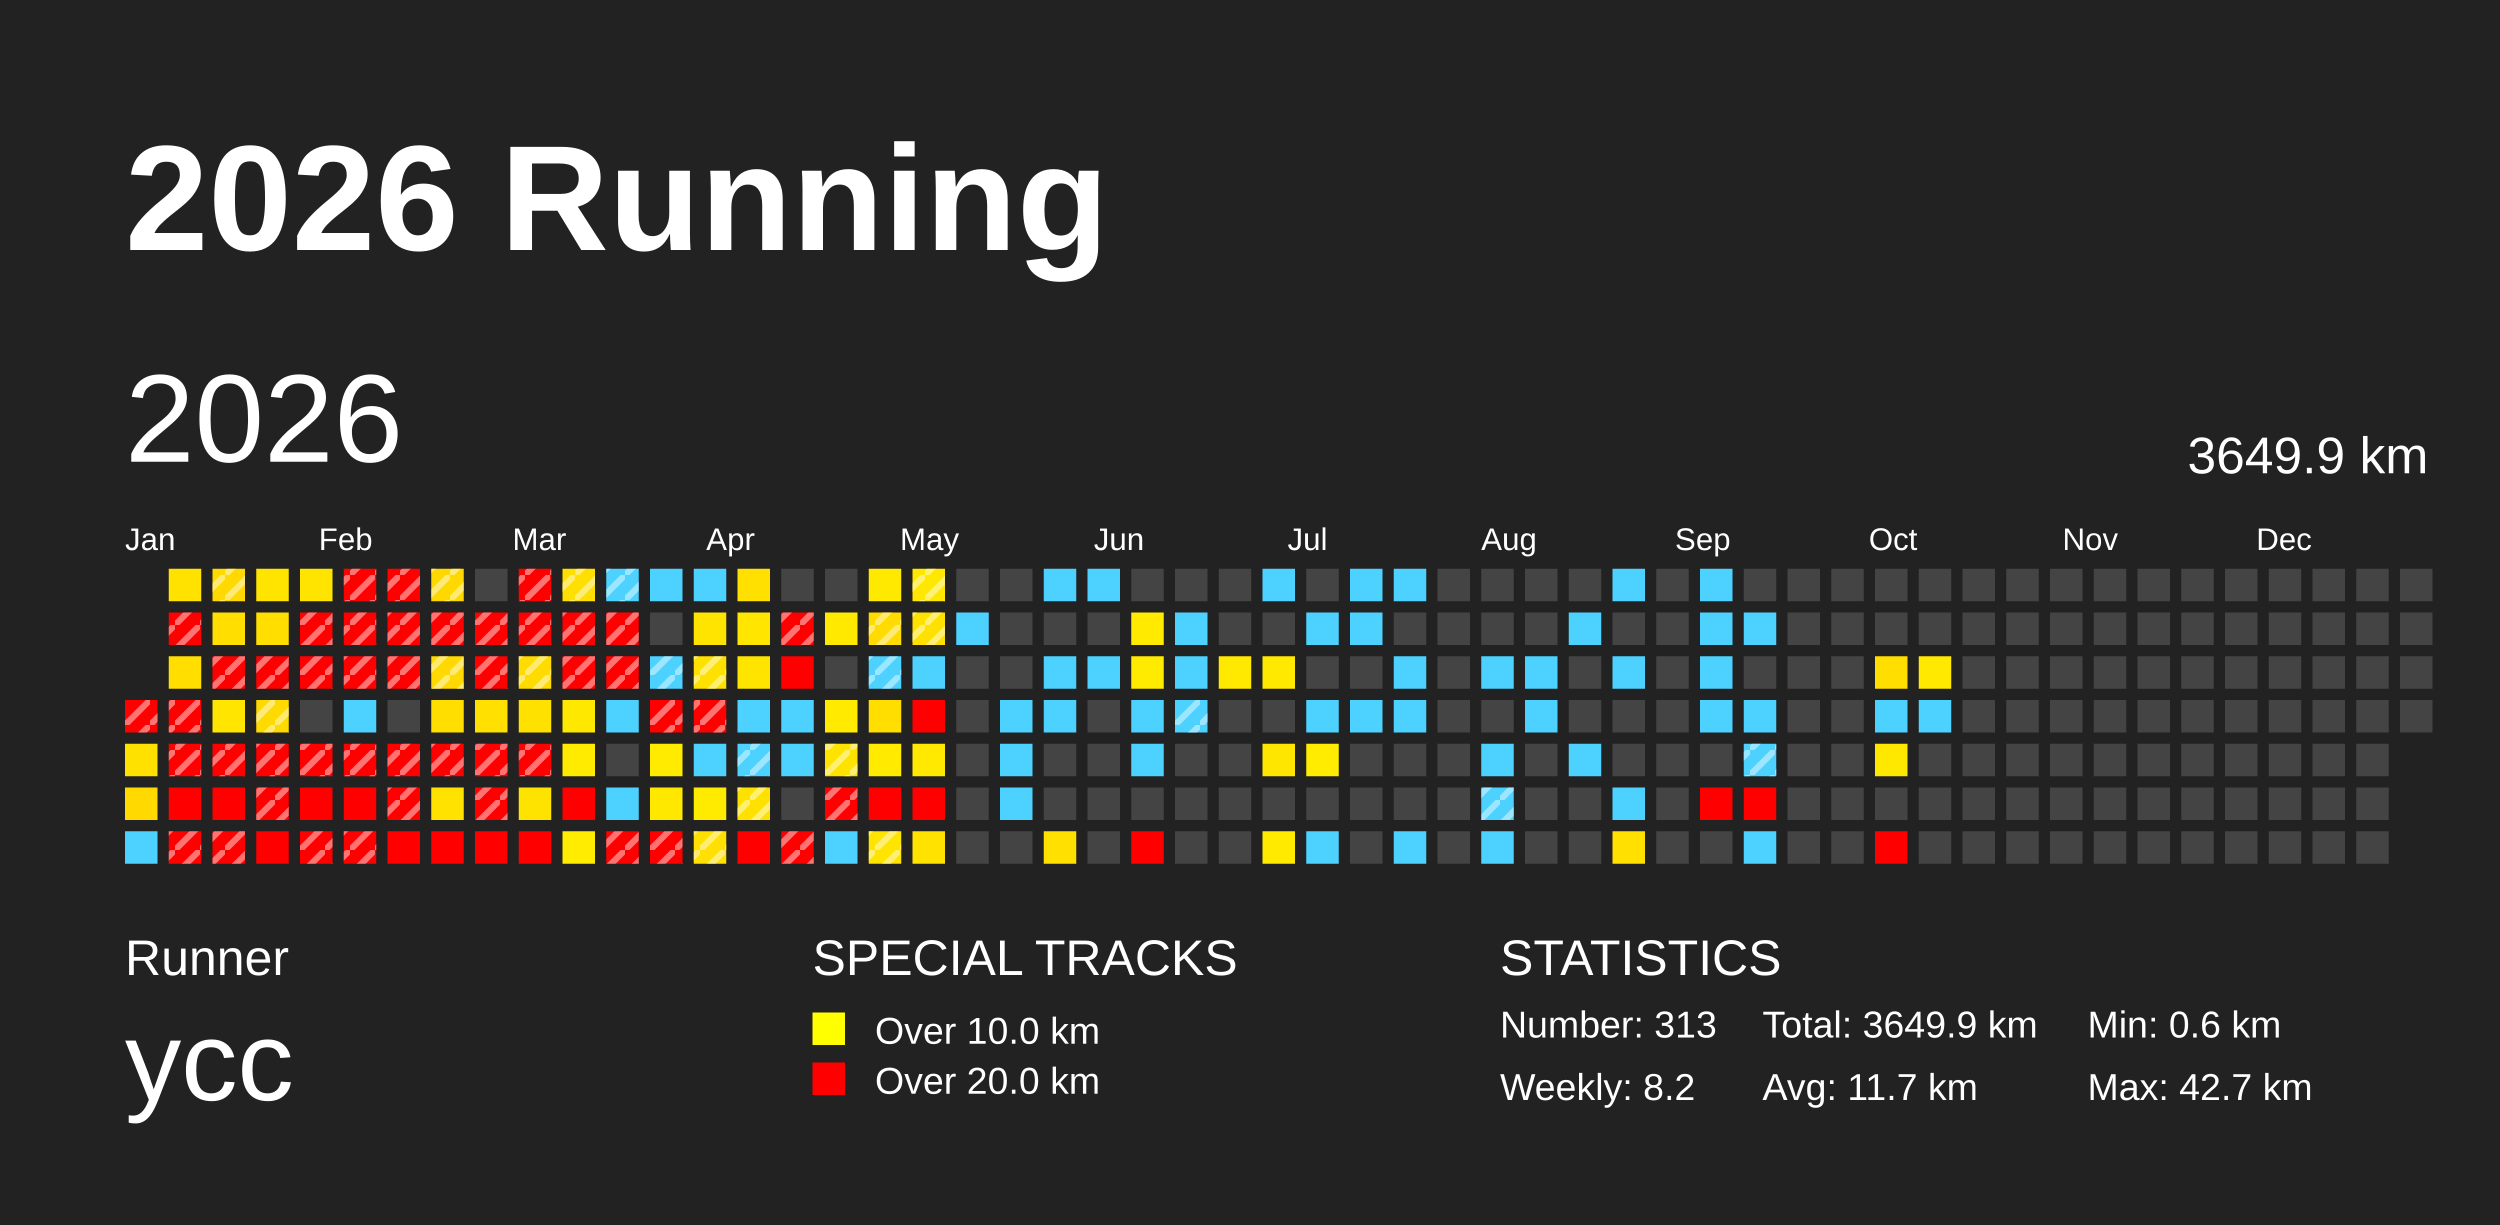
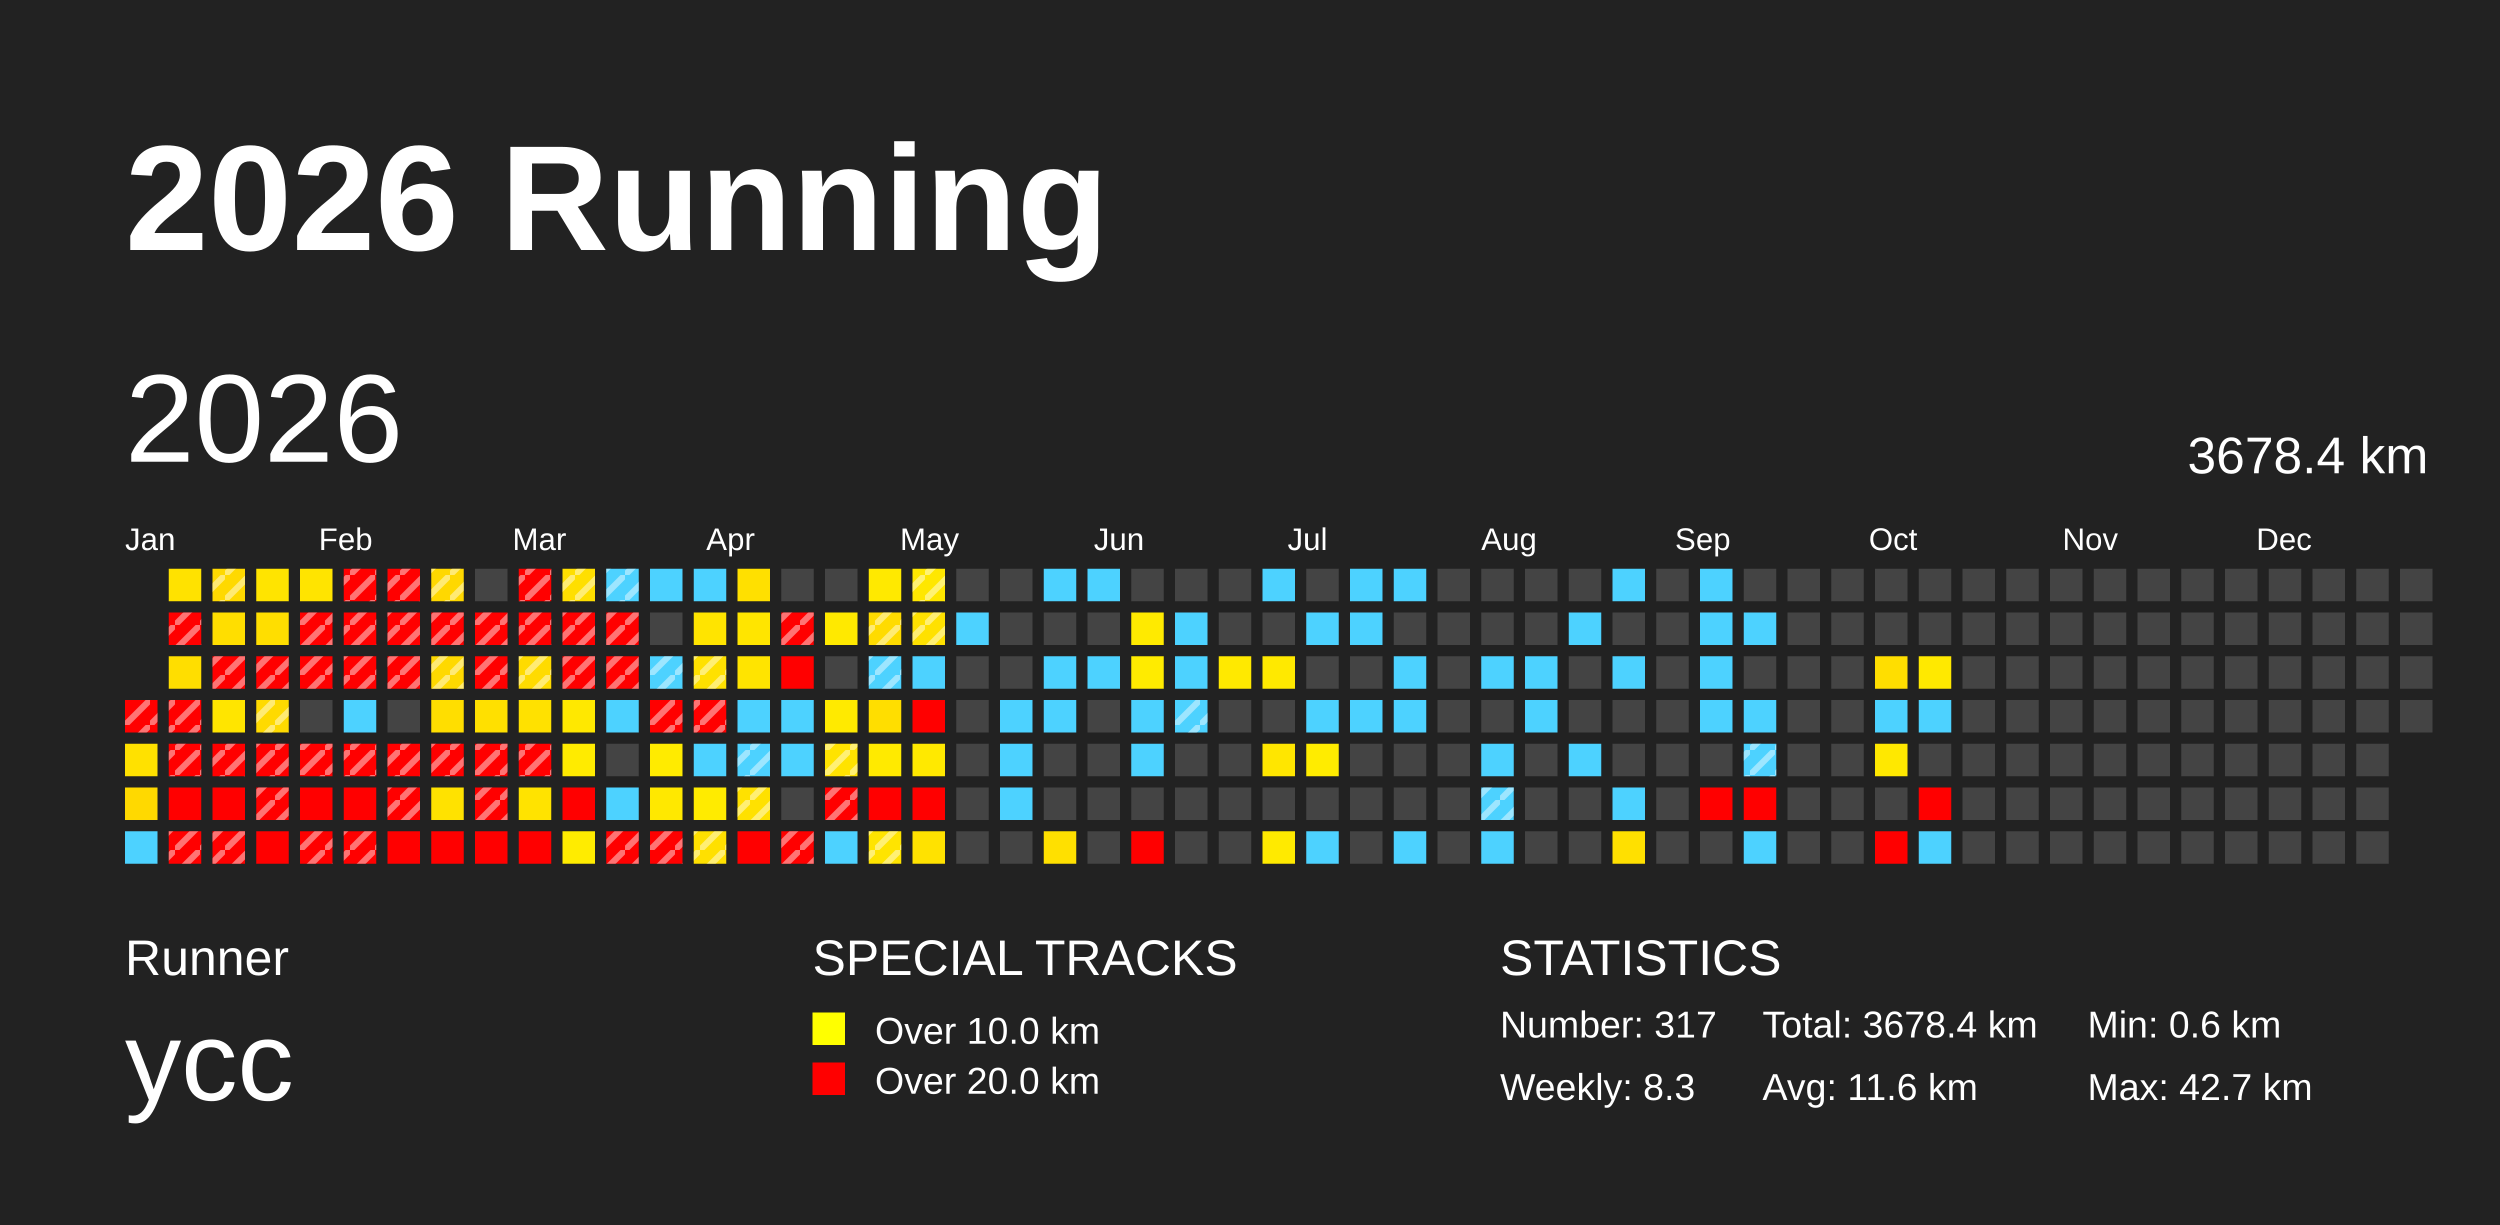
<svg xmlns="http://www.w3.org/2000/svg" baseProfile="full" height="98mm" version="1.1" viewBox="0,0,200,98" width="200mm">
  <defs>
    <pattern height="2" id="indoor-stripe" patternUnits="userSpaceOnUse" width="2">
      <line stroke="white" stroke-opacity="0.45" stroke-width="0.5" x1="0" x2="2" y1="2" y2="0" />
    </pattern>
  </defs>
  <rect fill="#222222" height="98" width="200" x="0" y="0" />
  <text fill="#FFFFFF" style="font-size:12px; font-family:Arial; font-weight:bold;" x="10" y="20">2026 Running</text>
  <text fill="#FFFFFF" style="font-size:4px; font-family:Arial" x="10" y="78">Runner</text>
  <text fill="#FFFFFF" style="font-size:9px; font-family:Arial" x="10" y="88">ycc</text>
  <text fill="#FFFFFF" style="font-size:4px; font-family:Arial" x="65" y="78">SPECIAL TRACKS</text>
  <rect fill="yellow" height="2.6" width="2.6" x="65" y="81" />
  <text fill="#FFFFFF" style="font-size:3px; font-family:Arial" x="70" y="83.5">Over 10.0 km</text>
  <rect fill="red" height="2.6" width="2.6" x="65" y="85" />
  <text fill="#FFFFFF" style="font-size:3px; font-family:Arial" x="70" y="87.5">Over 20.0 km</text>
  <text fill="#FFFFFF" style="font-size:4px; font-family:Arial" x="120" y="78">STATISTICS</text>
-   <text fill="#FFFFFF" style="font-size:3px; font-family:Arial" x="120" y="83">Number: 313</text>
-   <text fill="#FFFFFF" style="font-size:3px; font-family:Arial" x="120" y="88">Weekly: 8.2</text>
-   <text fill="#FFFFFF" style="font-size:3px; font-family:Arial" x="141" y="83">Total: 3649.9 km</text>
-   <text fill="#FFFFFF" style="font-size:3px; font-family:Arial" x="141" y="88">Avg: 11.7 km</text>
+   <text fill="#FFFFFF" style="font-size:3px; font-family:Arial" x="120" y="83">Number: 317</text>
+   <text fill="#FFFFFF" style="font-size:3px; font-family:Arial" x="120" y="88">Weekly: 8.3</text>
+   <text fill="#FFFFFF" style="font-size:3px; font-family:Arial" x="141" y="83">Total: 3678.4 km</text>
+   <text fill="#FFFFFF" style="font-size:3px; font-family:Arial" x="141" y="88">Avg: 11.6 km</text>
  <text fill="#FFFFFF" style="font-size:3px; font-family:Arial" x="167" y="83">Min: 0.6 km</text>
  <text fill="#FFFFFF" style="font-size:3px; font-family:Arial" x="167" y="88">Max: 42.7 km</text>
  <text dominant-baseline="hanging" fill="#FFFFFF" style="font-size:10.0px; font-family:Arial;" x="10" y="30">2026</text>
-   <text dominant-baseline="hanging" fill="#FFFFFF" style="font-size:4.125px; font-family:Arial;" x="175" y="35">3649.9 km</text>
+   <text dominant-baseline="hanging" fill="#FFFFFF" style="font-size:4.125px; font-family:Arial;" x="175" y="35">3678.4 km</text>
  <text fill="#FFFFFF" style="font-size:2.5px; font-family:Arial" x="10.0" y="44">Jan</text>
  <text fill="#FFFFFF" style="font-size:2.5px; font-family:Arial" x="25.5" y="44">Feb</text>
  <text fill="#FFFFFF" style="font-size:2.5px; font-family:Arial" x="41.0" y="44">Mar</text>
  <text fill="#FFFFFF" style="font-size:2.5px; font-family:Arial" x="56.5" y="44">Apr</text>
  <text fill="#FFFFFF" style="font-size:2.5px; font-family:Arial" x="72.0" y="44">May</text>
  <text fill="#FFFFFF" style="font-size:2.5px; font-family:Arial" x="87.5" y="44">Jun</text>
  <text fill="#FFFFFF" style="font-size:2.5px; font-family:Arial" x="103.0" y="44">Jul</text>
  <text fill="#FFFFFF" style="font-size:2.5px; font-family:Arial" x="118.5" y="44">Aug</text>
  <text fill="#FFFFFF" style="font-size:2.5px; font-family:Arial" x="134.0" y="44">Sep</text>
  <text fill="#FFFFFF" style="font-size:2.5px; font-family:Arial" x="149.5" y="44">Oct</text>
  <text fill="#FFFFFF" style="font-size:2.5px; font-family:Arial" x="165.0" y="44">Nov</text>
  <text fill="#FFFFFF" style="font-size:2.5px; font-family:Arial" x="180.5" y="44">Dec</text>
  <rect fill="red" height="2.6" width="2.6" x="10.0" y="56.0" />
  <rect fill="url(#indoor-stripe)" height="2.6" width="2.6" x="10.0" y="56.0" />
  <rect fill="#ffe100" height="2.6" width="2.6" x="10.0" y="59.5" />
  <rect fill="#ffd900" height="2.6" width="2.6" x="10.0" y="63.0" />
  <rect fill="#4dd2ff" height="2.6" width="2.6" x="10.0" y="66.5" />
  <rect fill="#ffe200" height="2.6" width="2.6" x="13.5" y="45.5" />
  <rect fill="red" height="2.6" width="2.6" x="13.5" y="49.0" />
  <rect fill="url(#indoor-stripe)" height="2.6" width="2.6" x="13.5" y="49.0" />
  <rect fill="#ffde00" height="2.6" width="2.6" x="13.5" y="52.5" />
  <rect fill="red" height="2.6" width="2.6" x="13.5" y="56.0" />
  <rect fill="url(#indoor-stripe)" height="2.6" width="2.6" x="13.5" y="56.0" />
  <rect fill="red" height="2.6" width="2.6" x="13.5" y="59.5" />
  <rect fill="url(#indoor-stripe)" height="2.6" width="2.6" x="13.5" y="59.5" />
  <rect fill="red" height="2.6" width="2.6" x="13.5" y="63.0" />
  <rect fill="red" height="2.6" width="2.6" x="13.5" y="66.5" />
  <rect fill="url(#indoor-stripe)" height="2.6" width="2.6" x="13.5" y="66.5" />
  <rect fill="#ffd900" height="2.6" width="2.6" x="17.0" y="45.5" />
  <rect fill="url(#indoor-stripe)" height="2.6" width="2.6" x="17.0" y="45.5" />
  <rect fill="#ffde00" height="2.6" width="2.6" x="17.0" y="49.0" />
  <rect fill="red" height="2.6" width="2.6" x="17.0" y="52.5" />
  <rect fill="url(#indoor-stripe)" height="2.6" width="2.6" x="17.0" y="52.5" />
  <rect fill="#ffe500" height="2.6" width="2.6" x="17.0" y="56.0" />
  <rect fill="red" height="2.6" width="2.6" x="17.0" y="59.5" />
  <rect fill="url(#indoor-stripe)" height="2.6" width="2.6" x="17.0" y="59.5" />
  <rect fill="red" height="2.6" width="2.6" x="17.0" y="63.0" />
  <rect fill="red" height="2.6" width="2.6" x="17.0" y="66.5" />
  <rect fill="url(#indoor-stripe)" height="2.6" width="2.6" x="17.0" y="66.5" />
  <rect fill="#ffe400" height="2.6" width="2.6" x="20.5" y="45.5" />
  <rect fill="#ffde00" height="2.6" width="2.6" x="20.5" y="49.0" />
  <rect fill="red" height="2.6" width="2.6" x="20.5" y="52.5" />
  <rect fill="url(#indoor-stripe)" height="2.6" width="2.6" x="20.5" y="52.5" />
  <rect fill="#ffda00" height="2.6" width="2.6" x="20.5" y="56.0" />
  <rect fill="url(#indoor-stripe)" height="2.6" width="2.6" x="20.5" y="56.0" />
  <rect fill="red" height="2.6" width="2.6" x="20.5" y="59.5" />
  <rect fill="url(#indoor-stripe)" height="2.6" width="2.6" x="20.5" y="59.5" />
  <rect fill="red" height="2.6" width="2.6" x="20.5" y="63.0" />
  <rect fill="url(#indoor-stripe)" height="2.6" width="2.6" x="20.5" y="63.0" />
  <rect fill="red" height="2.6" width="2.6" x="20.5" y="66.5" />
  <rect fill="#ffe400" height="2.6" width="2.6" x="24.0" y="45.5" />
  <rect fill="red" height="2.6" width="2.6" x="24.0" y="49.0" />
  <rect fill="url(#indoor-stripe)" height="2.6" width="2.6" x="24.0" y="49.0" />
  <rect fill="red" height="2.6" width="2.6" x="24.0" y="52.5" />
  <rect fill="url(#indoor-stripe)" height="2.6" width="2.6" x="24.0" y="52.5" />
  <rect fill="#444444" height="2.6" width="2.6" x="24.0" y="56.0" />
  <rect fill="red" height="2.6" width="2.6" x="24.0" y="59.5" />
  <rect fill="url(#indoor-stripe)" height="2.6" width="2.6" x="24.0" y="59.5" />
  <rect fill="red" height="2.6" width="2.6" x="24.0" y="63.0" />
  <rect fill="red" height="2.6" width="2.6" x="24.0" y="66.5" />
  <rect fill="url(#indoor-stripe)" height="2.6" width="2.6" x="24.0" y="66.5" />
  <rect fill="red" height="2.6" width="2.6" x="27.5" y="45.5" />
  <rect fill="url(#indoor-stripe)" height="2.6" width="2.6" x="27.5" y="45.5" />
  <rect fill="red" height="2.6" width="2.6" x="27.5" y="49.0" />
  <rect fill="url(#indoor-stripe)" height="2.6" width="2.6" x="27.5" y="49.0" />
  <rect fill="red" height="2.6" width="2.6" x="27.5" y="52.5" />
  <rect fill="url(#indoor-stripe)" height="2.6" width="2.6" x="27.5" y="52.5" />
  <rect fill="#4dd2ff" height="2.6" width="2.6" x="27.5" y="56.0" />
  <rect fill="red" height="2.6" width="2.6" x="27.5" y="59.5" />
  <rect fill="url(#indoor-stripe)" height="2.6" width="2.6" x="27.5" y="59.5" />
  <rect fill="red" height="2.6" width="2.6" x="27.5" y="63.0" />
  <rect fill="red" height="2.6" width="2.6" x="27.5" y="66.5" />
  <rect fill="url(#indoor-stripe)" height="2.6" width="2.6" x="27.5" y="66.5" />
  <rect fill="red" height="2.6" width="2.6" x="31.0" y="45.5" />
  <rect fill="url(#indoor-stripe)" height="2.6" width="2.6" x="31.0" y="45.5" />
  <rect fill="red" height="2.6" width="2.6" x="31.0" y="49.0" />
  <rect fill="url(#indoor-stripe)" height="2.6" width="2.6" x="31.0" y="49.0" />
  <rect fill="red" height="2.6" width="2.6" x="31.0" y="52.5" />
  <rect fill="url(#indoor-stripe)" height="2.6" width="2.6" x="31.0" y="52.5" />
  <rect fill="#444444" height="2.6" width="2.6" x="31.0" y="56.0" />
  <rect fill="red" height="2.6" width="2.6" x="31.0" y="59.5" />
  <rect fill="url(#indoor-stripe)" height="2.6" width="2.6" x="31.0" y="59.5" />
  <rect fill="red" height="2.6" width="2.6" x="31.0" y="63.0" />
  <rect fill="url(#indoor-stripe)" height="2.6" width="2.6" x="31.0" y="63.0" />
  <rect fill="red" height="2.6" width="2.6" x="31.0" y="66.5" />
  <rect fill="#ffd800" height="2.6" width="2.6" x="34.5" y="45.5" />
  <rect fill="url(#indoor-stripe)" height="2.6" width="2.6" x="34.5" y="45.5" />
  <rect fill="red" height="2.6" width="2.6" x="34.5" y="49.0" />
  <rect fill="url(#indoor-stripe)" height="2.6" width="2.6" x="34.5" y="49.0" />
  <rect fill="#ffd900" height="2.6" width="2.6" x="34.5" y="52.5" />
  <rect fill="url(#indoor-stripe)" height="2.6" width="2.6" x="34.5" y="52.5" />
  <rect fill="#ffde00" height="2.6" width="2.6" x="34.5" y="56.0" />
  <rect fill="red" height="2.6" width="2.6" x="34.5" y="59.5" />
  <rect fill="url(#indoor-stripe)" height="2.6" width="2.6" x="34.5" y="59.5" />
  <rect fill="#ffe200" height="2.6" width="2.6" x="34.5" y="63.0" />
  <rect fill="red" height="2.6" width="2.6" x="34.5" y="66.5" />
  <rect fill="#444444" height="2.6" width="2.6" x="38.0" y="45.5" />
  <rect fill="red" height="2.6" width="2.6" x="38.0" y="49.0" />
  <rect fill="url(#indoor-stripe)" height="2.6" width="2.6" x="38.0" y="49.0" />
  <rect fill="red" height="2.6" width="2.6" x="38.0" y="52.5" />
  <rect fill="url(#indoor-stripe)" height="2.6" width="2.6" x="38.0" y="52.5" />
  <rect fill="#ffe000" height="2.6" width="2.6" x="38.0" y="56.0" />
  <rect fill="red" height="2.6" width="2.6" x="38.0" y="59.5" />
  <rect fill="url(#indoor-stripe)" height="2.6" width="2.6" x="38.0" y="59.5" />
  <rect fill="red" height="2.6" width="2.6" x="38.0" y="63.0" />
  <rect fill="url(#indoor-stripe)" height="2.6" width="2.6" x="38.0" y="63.0" />
  <rect fill="red" height="2.6" width="2.6" x="38.0" y="66.5" />
  <rect fill="red" height="2.6" width="2.6" x="41.5" y="45.5" />
  <rect fill="url(#indoor-stripe)" height="2.6" width="2.6" x="41.5" y="45.5" />
  <rect fill="red" height="2.6" width="2.6" x="41.5" y="49.0" />
  <rect fill="url(#indoor-stripe)" height="2.6" width="2.6" x="41.5" y="49.0" />
  <rect fill="#ffdb00" height="2.6" width="2.6" x="41.5" y="52.5" />
  <rect fill="url(#indoor-stripe)" height="2.6" width="2.6" x="41.5" y="52.5" />
  <rect fill="#ffe100" height="2.6" width="2.6" x="41.5" y="56.0" />
  <rect fill="red" height="2.6" width="2.6" x="41.5" y="59.5" />
  <rect fill="url(#indoor-stripe)" height="2.6" width="2.6" x="41.5" y="59.5" />
  <rect fill="#ffe300" height="2.6" width="2.6" x="41.5" y="63.0" />
  <rect fill="red" height="2.6" width="2.6" x="41.5" y="66.5" />
  <rect fill="#ffdf00" height="2.6" width="2.6" x="45.0" y="45.5" />
  <rect fill="url(#indoor-stripe)" height="2.6" width="2.6" x="45.0" y="45.5" />
  <rect fill="red" height="2.6" width="2.6" x="45.0" y="49.0" />
  <rect fill="url(#indoor-stripe)" height="2.6" width="2.6" x="45.0" y="49.0" />
  <rect fill="red" height="2.6" width="2.6" x="45.0" y="52.5" />
  <rect fill="url(#indoor-stripe)" height="2.6" width="2.6" x="45.0" y="52.5" />
  <rect fill="#ffe800" height="2.6" width="2.6" x="45.0" y="56.0" />
  <rect fill="#ffeb00" height="2.6" width="2.6" x="45.0" y="59.5" />
  <rect fill="red" height="2.6" width="2.6" x="45.0" y="63.0" />
  <rect fill="#ffec00" height="2.6" width="2.6" x="45.0" y="66.5" />
  <rect fill="#4dd2ff" height="2.6" width="2.6" x="48.5" y="45.5" />
  <rect fill="url(#indoor-stripe)" height="2.6" width="2.6" x="48.5" y="45.5" />
  <rect fill="red" height="2.6" width="2.6" x="48.5" y="49.0" />
  <rect fill="url(#indoor-stripe)" height="2.6" width="2.6" x="48.5" y="49.0" />
  <rect fill="red" height="2.6" width="2.6" x="48.5" y="52.5" />
  <rect fill="url(#indoor-stripe)" height="2.6" width="2.6" x="48.5" y="52.5" />
  <rect fill="#4dd2ff" height="2.6" width="2.6" x="48.5" y="56.0" />
  <rect fill="#444444" height="2.6" width="2.6" x="48.5" y="59.5" />
  <rect fill="#4dd2ff" height="2.6" width="2.6" x="48.5" y="63.0" />
  <rect fill="red" height="2.6" width="2.6" x="48.5" y="66.5" />
  <rect fill="url(#indoor-stripe)" height="2.6" width="2.6" x="48.5" y="66.5" />
  <rect fill="#4dd2ff" height="2.6" width="2.6" x="52.0" y="45.5" />
  <rect fill="#444444" height="2.6" width="2.6" x="52.0" y="49.0" />
  <rect fill="#4dd2ff" height="2.6" width="2.6" x="52.0" y="52.5" />
  <rect fill="url(#indoor-stripe)" height="2.6" width="2.6" x="52.0" y="52.5" />
  <rect fill="red" height="2.6" width="2.6" x="52.0" y="56.0" />
  <rect fill="url(#indoor-stripe)" height="2.6" width="2.6" x="52.0" y="56.0" />
  <rect fill="#ffeb00" height="2.6" width="2.6" x="52.0" y="59.5" />
  <rect fill="#ffe800" height="2.6" width="2.6" x="52.0" y="63.0" />
  <rect fill="red" height="2.6" width="2.6" x="52.0" y="66.5" />
  <rect fill="url(#indoor-stripe)" height="2.6" width="2.6" x="52.0" y="66.5" />
  <rect fill="#4dd2ff" height="2.6" width="2.6" x="55.5" y="45.5" />
  <rect fill="#ffe400" height="2.6" width="2.6" x="55.5" y="49.0" />
  <rect fill="#ffe100" height="2.6" width="2.6" x="55.5" y="52.5" />
  <rect fill="url(#indoor-stripe)" height="2.6" width="2.6" x="55.5" y="52.5" />
  <rect fill="red" height="2.6" width="2.6" x="55.5" y="56.0" />
  <rect fill="url(#indoor-stripe)" height="2.6" width="2.6" x="55.5" y="56.0" />
  <rect fill="#4dd2ff" height="2.6" width="2.6" x="55.5" y="59.5" />
  <rect fill="#ffeb00" height="2.6" width="2.6" x="55.5" y="63.0" />
  <rect fill="#ffe000" height="2.6" width="2.6" x="55.5" y="66.5" />
  <rect fill="url(#indoor-stripe)" height="2.6" width="2.6" x="55.5" y="66.5" />
  <rect fill="#ffe000" height="2.6" width="2.6" x="59.0" y="45.5" />
  <rect fill="#ffe500" height="2.6" width="2.6" x="59.0" y="49.0" />
  <rect fill="#ffe400" height="2.6" width="2.6" x="59.0" y="52.5" />
  <rect fill="#4dd2ff" height="2.6" width="2.6" x="59.0" y="56.0" />
  <rect fill="#4dd2ff" height="2.6" width="2.6" x="59.0" y="59.5" />
  <rect fill="url(#indoor-stripe)" height="2.6" width="2.6" x="59.0" y="59.5" />
  <rect fill="#ffe100" height="2.6" width="2.6" x="59.0" y="63.0" />
  <rect fill="url(#indoor-stripe)" height="2.6" width="2.6" x="59.0" y="63.0" />
  <rect fill="red" height="2.6" width="2.6" x="59.0" y="66.5" />
  <rect fill="#444444" height="2.6" width="2.6" x="62.5" y="45.5" />
  <rect fill="red" height="2.6" width="2.6" x="62.5" y="49.0" />
  <rect fill="url(#indoor-stripe)" height="2.6" width="2.6" x="62.5" y="49.0" />
  <rect fill="red" height="2.6" width="2.6" x="62.5" y="52.5" />
  <rect fill="#4dd2ff" height="2.6" width="2.6" x="62.5" y="56.0" />
  <rect fill="#4dd2ff" height="2.6" width="2.6" x="62.5" y="59.5" />
  <rect fill="#444444" height="2.6" width="2.6" x="62.5" y="63.0" />
  <rect fill="red" height="2.6" width="2.6" x="62.5" y="66.5" />
  <rect fill="url(#indoor-stripe)" height="2.6" width="2.6" x="62.5" y="66.5" />
  <rect fill="#444444" height="2.6" width="2.6" x="66.0" y="45.5" />
  <rect fill="#ffe900" height="2.6" width="2.6" x="66.0" y="49.0" />
  <rect fill="#444444" height="2.6" width="2.6" x="66.0" y="52.5" />
  <rect fill="#ffea00" height="2.6" width="2.6" x="66.0" y="56.0" />
  <rect fill="#ffe300" height="2.6" width="2.6" x="66.0" y="59.5" />
  <rect fill="url(#indoor-stripe)" height="2.6" width="2.6" x="66.0" y="59.5" />
  <rect fill="red" height="2.6" width="2.6" x="66.0" y="63.0" />
  <rect fill="url(#indoor-stripe)" height="2.6" width="2.6" x="66.0" y="63.0" />
  <rect fill="#4dd2ff" height="2.6" width="2.6" x="66.0" y="66.5" />
  <rect fill="#ffe900" height="2.6" width="2.6" x="69.5" y="45.5" />
  <rect fill="#ffdb00" height="2.6" width="2.6" x="69.5" y="49.0" />
  <rect fill="url(#indoor-stripe)" height="2.6" width="2.6" x="69.5" y="49.0" />
  <rect fill="#4dd2ff" height="2.6" width="2.6" x="69.5" y="52.5" />
  <rect fill="url(#indoor-stripe)" height="2.6" width="2.6" x="69.5" y="52.5" />
  <rect fill="#ffde00" height="2.6" width="2.6" x="69.5" y="56.0" />
  <rect fill="#ffea00" height="2.6" width="2.6" x="69.5" y="59.5" />
  <rect fill="red" height="2.6" width="2.6" x="69.5" y="63.0" />
  <rect fill="#ffe400" height="2.6" width="2.6" x="69.5" y="66.5" />
  <rect fill="url(#indoor-stripe)" height="2.6" width="2.6" x="69.5" y="66.5" />
  <rect fill="#ffe700" height="2.6" width="2.6" x="73.0" y="45.5" />
  <rect fill="url(#indoor-stripe)" height="2.6" width="2.6" x="73.0" y="45.5" />
  <rect fill="#ffe100" height="2.6" width="2.6" x="73.0" y="49.0" />
  <rect fill="url(#indoor-stripe)" height="2.6" width="2.6" x="73.0" y="49.0" />
  <rect fill="#4dd2ff" height="2.6" width="2.6" x="73.0" y="52.5" />
  <rect fill="red" height="2.6" width="2.6" x="73.0" y="56.0" />
  <rect fill="#ffe900" height="2.6" width="2.6" x="73.0" y="59.5" />
  <rect fill="red" height="2.6" width="2.6" x="73.0" y="63.0" />
  <rect fill="#ffe200" height="2.6" width="2.6" x="73.0" y="66.5" />
  <rect fill="#444444" height="2.6" width="2.6" x="76.5" y="45.5" />
  <rect fill="#4dd2ff" height="2.6" width="2.6" x="76.5" y="49.0" />
  <rect fill="#444444" height="2.6" width="2.6" x="76.5" y="52.5" />
  <rect fill="#444444" height="2.6" width="2.6" x="76.5" y="56.0" />
  <rect fill="#444444" height="2.6" width="2.6" x="76.5" y="59.5" />
  <rect fill="#444444" height="2.6" width="2.6" x="76.5" y="63.0" />
  <rect fill="#444444" height="2.6" width="2.6" x="76.5" y="66.5" />
  <rect fill="#444444" height="2.6" width="2.6" x="80.0" y="45.5" />
  <rect fill="#444444" height="2.6" width="2.6" x="80.0" y="49.0" />
  <rect fill="#444444" height="2.6" width="2.6" x="80.0" y="52.5" />
  <rect fill="#4dd2ff" height="2.6" width="2.6" x="80.0" y="56.0" />
  <rect fill="#4dd2ff" height="2.6" width="2.6" x="80.0" y="59.5" />
  <rect fill="#4dd2ff" height="2.6" width="2.6" x="80.0" y="63.0" />
  <rect fill="#444444" height="2.6" width="2.6" x="80.0" y="66.5" />
  <rect fill="#4dd2ff" height="2.6" width="2.6" x="83.5" y="45.5" />
  <rect fill="#444444" height="2.6" width="2.6" x="83.5" y="49.0" />
  <rect fill="#4dd2ff" height="2.6" width="2.6" x="83.5" y="52.5" />
  <rect fill="#4dd2ff" height="2.6" width="2.6" x="83.5" y="56.0" />
  <rect fill="#444444" height="2.6" width="2.6" x="83.5" y="59.5" />
  <rect fill="#444444" height="2.6" width="2.6" x="83.5" y="63.0" />
  <rect fill="#ffe000" height="2.6" width="2.6" x="83.5" y="66.5" />
  <rect fill="#4dd2ff" height="2.6" width="2.6" x="87.0" y="45.5" />
  <rect fill="#444444" height="2.6" width="2.6" x="87.0" y="49.0" />
  <rect fill="#4dd2ff" height="2.6" width="2.6" x="87.0" y="52.5" />
  <rect fill="#444444" height="2.6" width="2.6" x="87.0" y="56.0" />
  <rect fill="#444444" height="2.6" width="2.6" x="87.0" y="59.5" />
  <rect fill="#444444" height="2.6" width="2.6" x="87.0" y="63.0" />
  <rect fill="#444444" height="2.6" width="2.6" x="87.0" y="66.5" />
  <rect fill="#444444" height="2.6" width="2.6" x="90.5" y="45.5" />
  <rect fill="#ffea00" height="2.6" width="2.6" x="90.5" y="49.0" />
  <rect fill="#ffeb00" height="2.6" width="2.6" x="90.5" y="52.5" />
  <rect fill="#4dd2ff" height="2.6" width="2.6" x="90.5" y="56.0" />
  <rect fill="#4dd2ff" height="2.6" width="2.6" x="90.5" y="59.5" />
  <rect fill="#444444" height="2.6" width="2.6" x="90.5" y="63.0" />
  <rect fill="red" height="2.6" width="2.6" x="90.5" y="66.5" />
  <rect fill="#444444" height="2.6" width="2.6" x="94.0" y="45.5" />
  <rect fill="#4dd2ff" height="2.6" width="2.6" x="94.0" y="49.0" />
  <rect fill="#4dd2ff" height="2.6" width="2.6" x="94.0" y="52.5" />
  <rect fill="#4dd2ff" height="2.6" width="2.6" x="94.0" y="56.0" />
  <rect fill="url(#indoor-stripe)" height="2.6" width="2.6" x="94.0" y="56.0" />
  <rect fill="#444444" height="2.6" width="2.6" x="94.0" y="59.5" />
  <rect fill="#444444" height="2.6" width="2.6" x="94.0" y="63.0" />
  <rect fill="#444444" height="2.6" width="2.6" x="94.0" y="66.5" />
  <rect fill="#444444" height="2.6" width="2.6" x="97.5" y="45.5" />
  <rect fill="#444444" height="2.6" width="2.6" x="97.5" y="49.0" />
  <rect fill="#ffe900" height="2.6" width="2.6" x="97.5" y="52.5" />
  <rect fill="#444444" height="2.6" width="2.6" x="97.5" y="56.0" />
  <rect fill="#444444" height="2.6" width="2.6" x="97.5" y="59.5" />
  <rect fill="#444444" height="2.6" width="2.6" x="97.5" y="63.0" />
  <rect fill="#444444" height="2.6" width="2.6" x="97.5" y="66.5" />
  <rect fill="#4dd2ff" height="2.6" width="2.6" x="101.0" y="45.5" />
  <rect fill="#444444" height="2.6" width="2.6" x="101.0" y="49.0" />
  <rect fill="#ffe900" height="2.6" width="2.6" x="101.0" y="52.5" />
  <rect fill="#444444" height="2.6" width="2.6" x="101.0" y="56.0" />
  <rect fill="#ffe600" height="2.6" width="2.6" x="101.0" y="59.5" />
  <rect fill="#444444" height="2.6" width="2.6" x="101.0" y="63.0" />
  <rect fill="#ffea00" height="2.6" width="2.6" x="101.0" y="66.5" />
  <rect fill="#444444" height="2.6" width="2.6" x="104.5" y="45.5" />
  <rect fill="#4dd2ff" height="2.6" width="2.6" x="104.5" y="49.0" />
  <rect fill="#444444" height="2.6" width="2.6" x="104.5" y="52.5" />
  <rect fill="#4dd2ff" height="2.6" width="2.6" x="104.5" y="56.0" />
  <rect fill="#ffec00" height="2.6" width="2.6" x="104.5" y="59.5" />
  <rect fill="#444444" height="2.6" width="2.6" x="104.5" y="63.0" />
  <rect fill="#4dd2ff" height="2.6" width="2.6" x="104.5" y="66.5" />
  <rect fill="#4dd2ff" height="2.6" width="2.6" x="108.0" y="45.5" />
  <rect fill="#4dd2ff" height="2.6" width="2.6" x="108.0" y="49.0" />
  <rect fill="#444444" height="2.6" width="2.6" x="108.0" y="52.5" />
  <rect fill="#4dd2ff" height="2.6" width="2.6" x="108.0" y="56.0" />
  <rect fill="#444444" height="2.6" width="2.6" x="108.0" y="59.5" />
  <rect fill="#444444" height="2.6" width="2.6" x="108.0" y="63.0" />
  <rect fill="#444444" height="2.6" width="2.6" x="108.0" y="66.5" />
  <rect fill="#4dd2ff" height="2.6" width="2.6" x="111.5" y="45.5" />
  <rect fill="#444444" height="2.6" width="2.6" x="111.5" y="49.0" />
  <rect fill="#4dd2ff" height="2.6" width="2.6" x="111.5" y="52.5" />
  <rect fill="#4dd2ff" height="2.6" width="2.6" x="111.5" y="56.0" />
  <rect fill="#444444" height="2.6" width="2.6" x="111.5" y="59.5" />
  <rect fill="#444444" height="2.6" width="2.6" x="111.5" y="63.0" />
  <rect fill="#4dd2ff" height="2.6" width="2.6" x="111.5" y="66.5" />
  <rect fill="#444444" height="2.6" width="2.6" x="115.0" y="45.5" />
  <rect fill="#444444" height="2.6" width="2.6" x="115.0" y="49.0" />
  <rect fill="#444444" height="2.6" width="2.6" x="115.0" y="52.5" />
  <rect fill="#444444" height="2.6" width="2.6" x="115.0" y="56.0" />
  <rect fill="#444444" height="2.6" width="2.6" x="115.0" y="59.5" />
  <rect fill="#444444" height="2.6" width="2.6" x="115.0" y="63.0" />
  <rect fill="#444444" height="2.6" width="2.6" x="115.0" y="66.5" />
  <rect fill="#444444" height="2.6" width="2.6" x="118.5" y="45.5" />
  <rect fill="#444444" height="2.6" width="2.6" x="118.5" y="49.0" />
  <rect fill="#4dd2ff" height="2.6" width="2.6" x="118.5" y="52.5" />
  <rect fill="#444444" height="2.6" width="2.6" x="118.5" y="56.0" />
  <rect fill="#4dd2ff" height="2.6" width="2.6" x="118.5" y="59.5" />
  <rect fill="#4dd2ff" height="2.6" width="2.6" x="118.5" y="63.0" />
  <rect fill="url(#indoor-stripe)" height="2.6" width="2.6" x="118.5" y="63.0" />
  <rect fill="#4dd2ff" height="2.6" width="2.6" x="118.5" y="66.5" />
  <rect fill="#444444" height="2.6" width="2.6" x="122.0" y="45.5" />
  <rect fill="#444444" height="2.6" width="2.6" x="122.0" y="49.0" />
  <rect fill="#4dd2ff" height="2.6" width="2.6" x="122.0" y="52.5" />
  <rect fill="#4dd2ff" height="2.6" width="2.6" x="122.0" y="56.0" />
  <rect fill="#444444" height="2.6" width="2.6" x="122.0" y="59.5" />
  <rect fill="#444444" height="2.6" width="2.6" x="122.0" y="63.0" />
  <rect fill="#444444" height="2.6" width="2.6" x="122.0" y="66.5" />
  <rect fill="#444444" height="2.6" width="2.6" x="125.5" y="45.5" />
  <rect fill="#4dd2ff" height="2.6" width="2.6" x="125.5" y="49.0" />
  <rect fill="#444444" height="2.6" width="2.6" x="125.5" y="52.5" />
  <rect fill="#444444" height="2.6" width="2.6" x="125.5" y="56.0" />
  <rect fill="#4dd2ff" height="2.6" width="2.6" x="125.5" y="59.5" />
  <rect fill="#444444" height="2.6" width="2.6" x="125.5" y="63.0" />
  <rect fill="#444444" height="2.6" width="2.6" x="125.5" y="66.5" />
  <rect fill="#4dd2ff" height="2.6" width="2.6" x="129.0" y="45.5" />
  <rect fill="#444444" height="2.6" width="2.6" x="129.0" y="49.0" />
  <rect fill="#4dd2ff" height="2.6" width="2.6" x="129.0" y="52.5" />
  <rect fill="#444444" height="2.6" width="2.6" x="129.0" y="56.0" />
  <rect fill="#444444" height="2.6" width="2.6" x="129.0" y="59.5" />
  <rect fill="#4dd2ff" height="2.6" width="2.6" x="129.0" y="63.0" />
  <rect fill="#ffe000" height="2.6" width="2.6" x="129.0" y="66.5" />
  <rect fill="#444444" height="2.6" width="2.6" x="132.5" y="45.5" />
  <rect fill="#444444" height="2.6" width="2.6" x="132.5" y="49.0" />
  <rect fill="#444444" height="2.6" width="2.6" x="132.5" y="52.5" />
  <rect fill="#444444" height="2.6" width="2.6" x="132.5" y="56.0" />
  <rect fill="#444444" height="2.6" width="2.6" x="132.5" y="59.5" />
  <rect fill="#444444" height="2.6" width="2.6" x="132.5" y="63.0" />
  <rect fill="#444444" height="2.6" width="2.6" x="132.5" y="66.5" />
  <rect fill="#4dd2ff" height="2.6" width="2.6" x="136.0" y="45.5" />
  <rect fill="#4dd2ff" height="2.6" width="2.6" x="136.0" y="49.0" />
  <rect fill="#4dd2ff" height="2.6" width="2.6" x="136.0" y="52.5" />
  <rect fill="#4dd2ff" height="2.6" width="2.6" x="136.0" y="56.0" />
  <rect fill="#444444" height="2.6" width="2.6" x="136.0" y="59.5" />
  <rect fill="red" height="2.6" width="2.6" x="136.0" y="63.0" />
  <rect fill="#444444" height="2.6" width="2.6" x="136.0" y="66.5" />
  <rect fill="#444444" height="2.6" width="2.6" x="139.5" y="45.5" />
  <rect fill="#4dd2ff" height="2.6" width="2.6" x="139.5" y="49.0" />
  <rect fill="#444444" height="2.6" width="2.6" x="139.5" y="52.5" />
  <rect fill="#4dd2ff" height="2.6" width="2.6" x="139.5" y="56.0" />
  <rect fill="#4dd2ff" height="2.6" width="2.6" x="139.5" y="59.5" />
  <rect fill="url(#indoor-stripe)" height="2.6" width="2.6" x="139.5" y="59.5" />
  <rect fill="red" height="2.6" width="2.6" x="139.5" y="63.0" />
  <rect fill="#4dd2ff" height="2.6" width="2.6" x="139.5" y="66.5" />
  <rect fill="#444444" height="2.6" width="2.6" x="143.0" y="45.5" />
  <rect fill="#444444" height="2.6" width="2.6" x="143.0" y="49.0" />
  <rect fill="#444444" height="2.6" width="2.6" x="143.0" y="52.5" />
  <rect fill="#444444" height="2.6" width="2.6" x="143.0" y="56.0" />
  <rect fill="#444444" height="2.6" width="2.6" x="143.0" y="59.5" />
  <rect fill="#444444" height="2.6" width="2.6" x="143.0" y="63.0" />
  <rect fill="#444444" height="2.6" width="2.6" x="143.0" y="66.5" />
  <rect fill="#444444" height="2.6" width="2.6" x="146.5" y="45.5" />
  <rect fill="#444444" height="2.6" width="2.6" x="146.5" y="49.0" />
  <rect fill="#444444" height="2.6" width="2.6" x="146.5" y="52.5" />
  <rect fill="#444444" height="2.6" width="2.6" x="146.5" y="56.0" />
  <rect fill="#444444" height="2.6" width="2.6" x="146.5" y="59.5" />
  <rect fill="#444444" height="2.6" width="2.6" x="146.5" y="63.0" />
  <rect fill="#444444" height="2.6" width="2.6" x="146.5" y="66.5" />
  <rect fill="#444444" height="2.6" width="2.6" x="150.0" y="45.5" />
  <rect fill="#444444" height="2.6" width="2.6" x="150.0" y="49.0" />
  <rect fill="#ffde00" height="2.6" width="2.6" x="150.0" y="52.5" />
  <rect fill="#4dd2ff" height="2.6" width="2.6" x="150.0" y="56.0" />
  <rect fill="#ffe800" height="2.6" width="2.6" x="150.0" y="59.5" />
  <rect fill="#444444" height="2.6" width="2.6" x="150.0" y="63.0" />
  <rect fill="red" height="2.6" width="2.6" x="150.0" y="66.5" />
  <rect fill="#444444" height="2.6" width="2.6" x="153.5" y="45.5" />
  <rect fill="#444444" height="2.6" width="2.6" x="153.5" y="49.0" />
  <rect fill="#ffe900" height="2.6" width="2.6" x="153.5" y="52.5" />
  <rect fill="#4dd2ff" height="2.6" width="2.6" x="153.5" y="56.0" />
  <rect fill="#444444" height="2.6" width="2.6" x="153.5" y="59.5" />
-   <rect fill="#444444" height="2.6" width="2.6" x="153.5" y="63.0" />
-   <rect fill="#444444" height="2.6" width="2.6" x="153.5" y="66.5" />
+   <rect fill="red" height="2.6" width="2.6" x="153.5" y="63.0" />
+   <rect fill="#4dd2ff" height="2.6" width="2.6" x="153.5" y="66.5" />
  <rect fill="#444444" height="2.6" width="2.6" x="157.0" y="45.5" />
  <rect fill="#444444" height="2.6" width="2.6" x="157.0" y="49.0" />
  <rect fill="#444444" height="2.6" width="2.6" x="157.0" y="52.5" />
  <rect fill="#444444" height="2.6" width="2.6" x="157.0" y="56.0" />
  <rect fill="#444444" height="2.6" width="2.6" x="157.0" y="59.5" />
  <rect fill="#444444" height="2.6" width="2.6" x="157.0" y="63.0" />
  <rect fill="#444444" height="2.6" width="2.6" x="157.0" y="66.5" />
  <rect fill="#444444" height="2.6" width="2.6" x="160.5" y="45.5" />
  <rect fill="#444444" height="2.6" width="2.6" x="160.5" y="49.0" />
  <rect fill="#444444" height="2.6" width="2.6" x="160.5" y="52.5" />
  <rect fill="#444444" height="2.6" width="2.6" x="160.5" y="56.0" />
  <rect fill="#444444" height="2.6" width="2.6" x="160.5" y="59.5" />
  <rect fill="#444444" height="2.6" width="2.6" x="160.5" y="63.0" />
  <rect fill="#444444" height="2.6" width="2.6" x="160.5" y="66.5" />
  <rect fill="#444444" height="2.6" width="2.6" x="164.0" y="45.5" />
  <rect fill="#444444" height="2.6" width="2.6" x="164.0" y="49.0" />
  <rect fill="#444444" height="2.6" width="2.6" x="164.0" y="52.5" />
  <rect fill="#444444" height="2.6" width="2.6" x="164.0" y="56.0" />
  <rect fill="#444444" height="2.6" width="2.6" x="164.0" y="59.5" />
  <rect fill="#444444" height="2.6" width="2.6" x="164.0" y="63.0" />
  <rect fill="#444444" height="2.6" width="2.6" x="164.0" y="66.5" />
  <rect fill="#444444" height="2.6" width="2.6" x="167.5" y="45.5" />
  <rect fill="#444444" height="2.6" width="2.6" x="167.5" y="49.0" />
  <rect fill="#444444" height="2.6" width="2.6" x="167.5" y="52.5" />
  <rect fill="#444444" height="2.6" width="2.6" x="167.5" y="56.0" />
  <rect fill="#444444" height="2.6" width="2.6" x="167.5" y="59.5" />
  <rect fill="#444444" height="2.6" width="2.6" x="167.5" y="63.0" />
  <rect fill="#444444" height="2.6" width="2.6" x="167.5" y="66.5" />
  <rect fill="#444444" height="2.6" width="2.6" x="171.0" y="45.5" />
  <rect fill="#444444" height="2.6" width="2.6" x="171.0" y="49.0" />
  <rect fill="#444444" height="2.6" width="2.6" x="171.0" y="52.5" />
  <rect fill="#444444" height="2.6" width="2.6" x="171.0" y="56.0" />
  <rect fill="#444444" height="2.6" width="2.6" x="171.0" y="59.5" />
  <rect fill="#444444" height="2.6" width="2.6" x="171.0" y="63.0" />
  <rect fill="#444444" height="2.6" width="2.6" x="171.0" y="66.5" />
  <rect fill="#444444" height="2.6" width="2.6" x="174.5" y="45.5" />
  <rect fill="#444444" height="2.6" width="2.6" x="174.5" y="49.0" />
  <rect fill="#444444" height="2.6" width="2.6" x="174.5" y="52.5" />
  <rect fill="#444444" height="2.6" width="2.6" x="174.5" y="56.0" />
  <rect fill="#444444" height="2.6" width="2.6" x="174.5" y="59.5" />
  <rect fill="#444444" height="2.6" width="2.6" x="174.5" y="63.0" />
  <rect fill="#444444" height="2.6" width="2.6" x="174.5" y="66.5" />
  <rect fill="#444444" height="2.6" width="2.6" x="178.0" y="45.5" />
  <rect fill="#444444" height="2.6" width="2.6" x="178.0" y="49.0" />
  <rect fill="#444444" height="2.6" width="2.6" x="178.0" y="52.5" />
  <rect fill="#444444" height="2.6" width="2.6" x="178.0" y="56.0" />
  <rect fill="#444444" height="2.6" width="2.6" x="178.0" y="59.5" />
  <rect fill="#444444" height="2.6" width="2.6" x="178.0" y="63.0" />
  <rect fill="#444444" height="2.6" width="2.6" x="178.0" y="66.5" />
  <rect fill="#444444" height="2.6" width="2.6" x="181.5" y="45.5" />
  <rect fill="#444444" height="2.6" width="2.6" x="181.5" y="49.0" />
  <rect fill="#444444" height="2.6" width="2.6" x="181.5" y="52.5" />
  <rect fill="#444444" height="2.6" width="2.6" x="181.5" y="56.0" />
  <rect fill="#444444" height="2.6" width="2.6" x="181.5" y="59.5" />
  <rect fill="#444444" height="2.6" width="2.6" x="181.5" y="63.0" />
  <rect fill="#444444" height="2.6" width="2.6" x="181.5" y="66.5" />
  <rect fill="#444444" height="2.6" width="2.6" x="185.0" y="45.5" />
  <rect fill="#444444" height="2.6" width="2.6" x="185.0" y="49.0" />
  <rect fill="#444444" height="2.6" width="2.6" x="185.0" y="52.5" />
  <rect fill="#444444" height="2.6" width="2.6" x="185.0" y="56.0" />
  <rect fill="#444444" height="2.6" width="2.6" x="185.0" y="59.5" />
  <rect fill="#444444" height="2.6" width="2.6" x="185.0" y="63.0" />
  <rect fill="#444444" height="2.6" width="2.6" x="185.0" y="66.5" />
  <rect fill="#444444" height="2.6" width="2.6" x="188.5" y="45.5" />
  <rect fill="#444444" height="2.6" width="2.6" x="188.5" y="49.0" />
  <rect fill="#444444" height="2.6" width="2.6" x="188.5" y="52.5" />
  <rect fill="#444444" height="2.6" width="2.6" x="188.5" y="56.0" />
  <rect fill="#444444" height="2.6" width="2.6" x="188.5" y="59.5" />
  <rect fill="#444444" height="2.6" width="2.6" x="188.5" y="63.0" />
  <rect fill="#444444" height="2.6" width="2.6" x="188.5" y="66.5" />
  <rect fill="#444444" height="2.6" width="2.6" x="192.0" y="45.5" />
  <rect fill="#444444" height="2.6" width="2.6" x="192.0" y="49.0" />
  <rect fill="#444444" height="2.6" width="2.6" x="192.0" y="52.5" />
  <rect fill="#444444" height="2.6" width="2.6" x="192.0" y="56.0" />
</svg>
